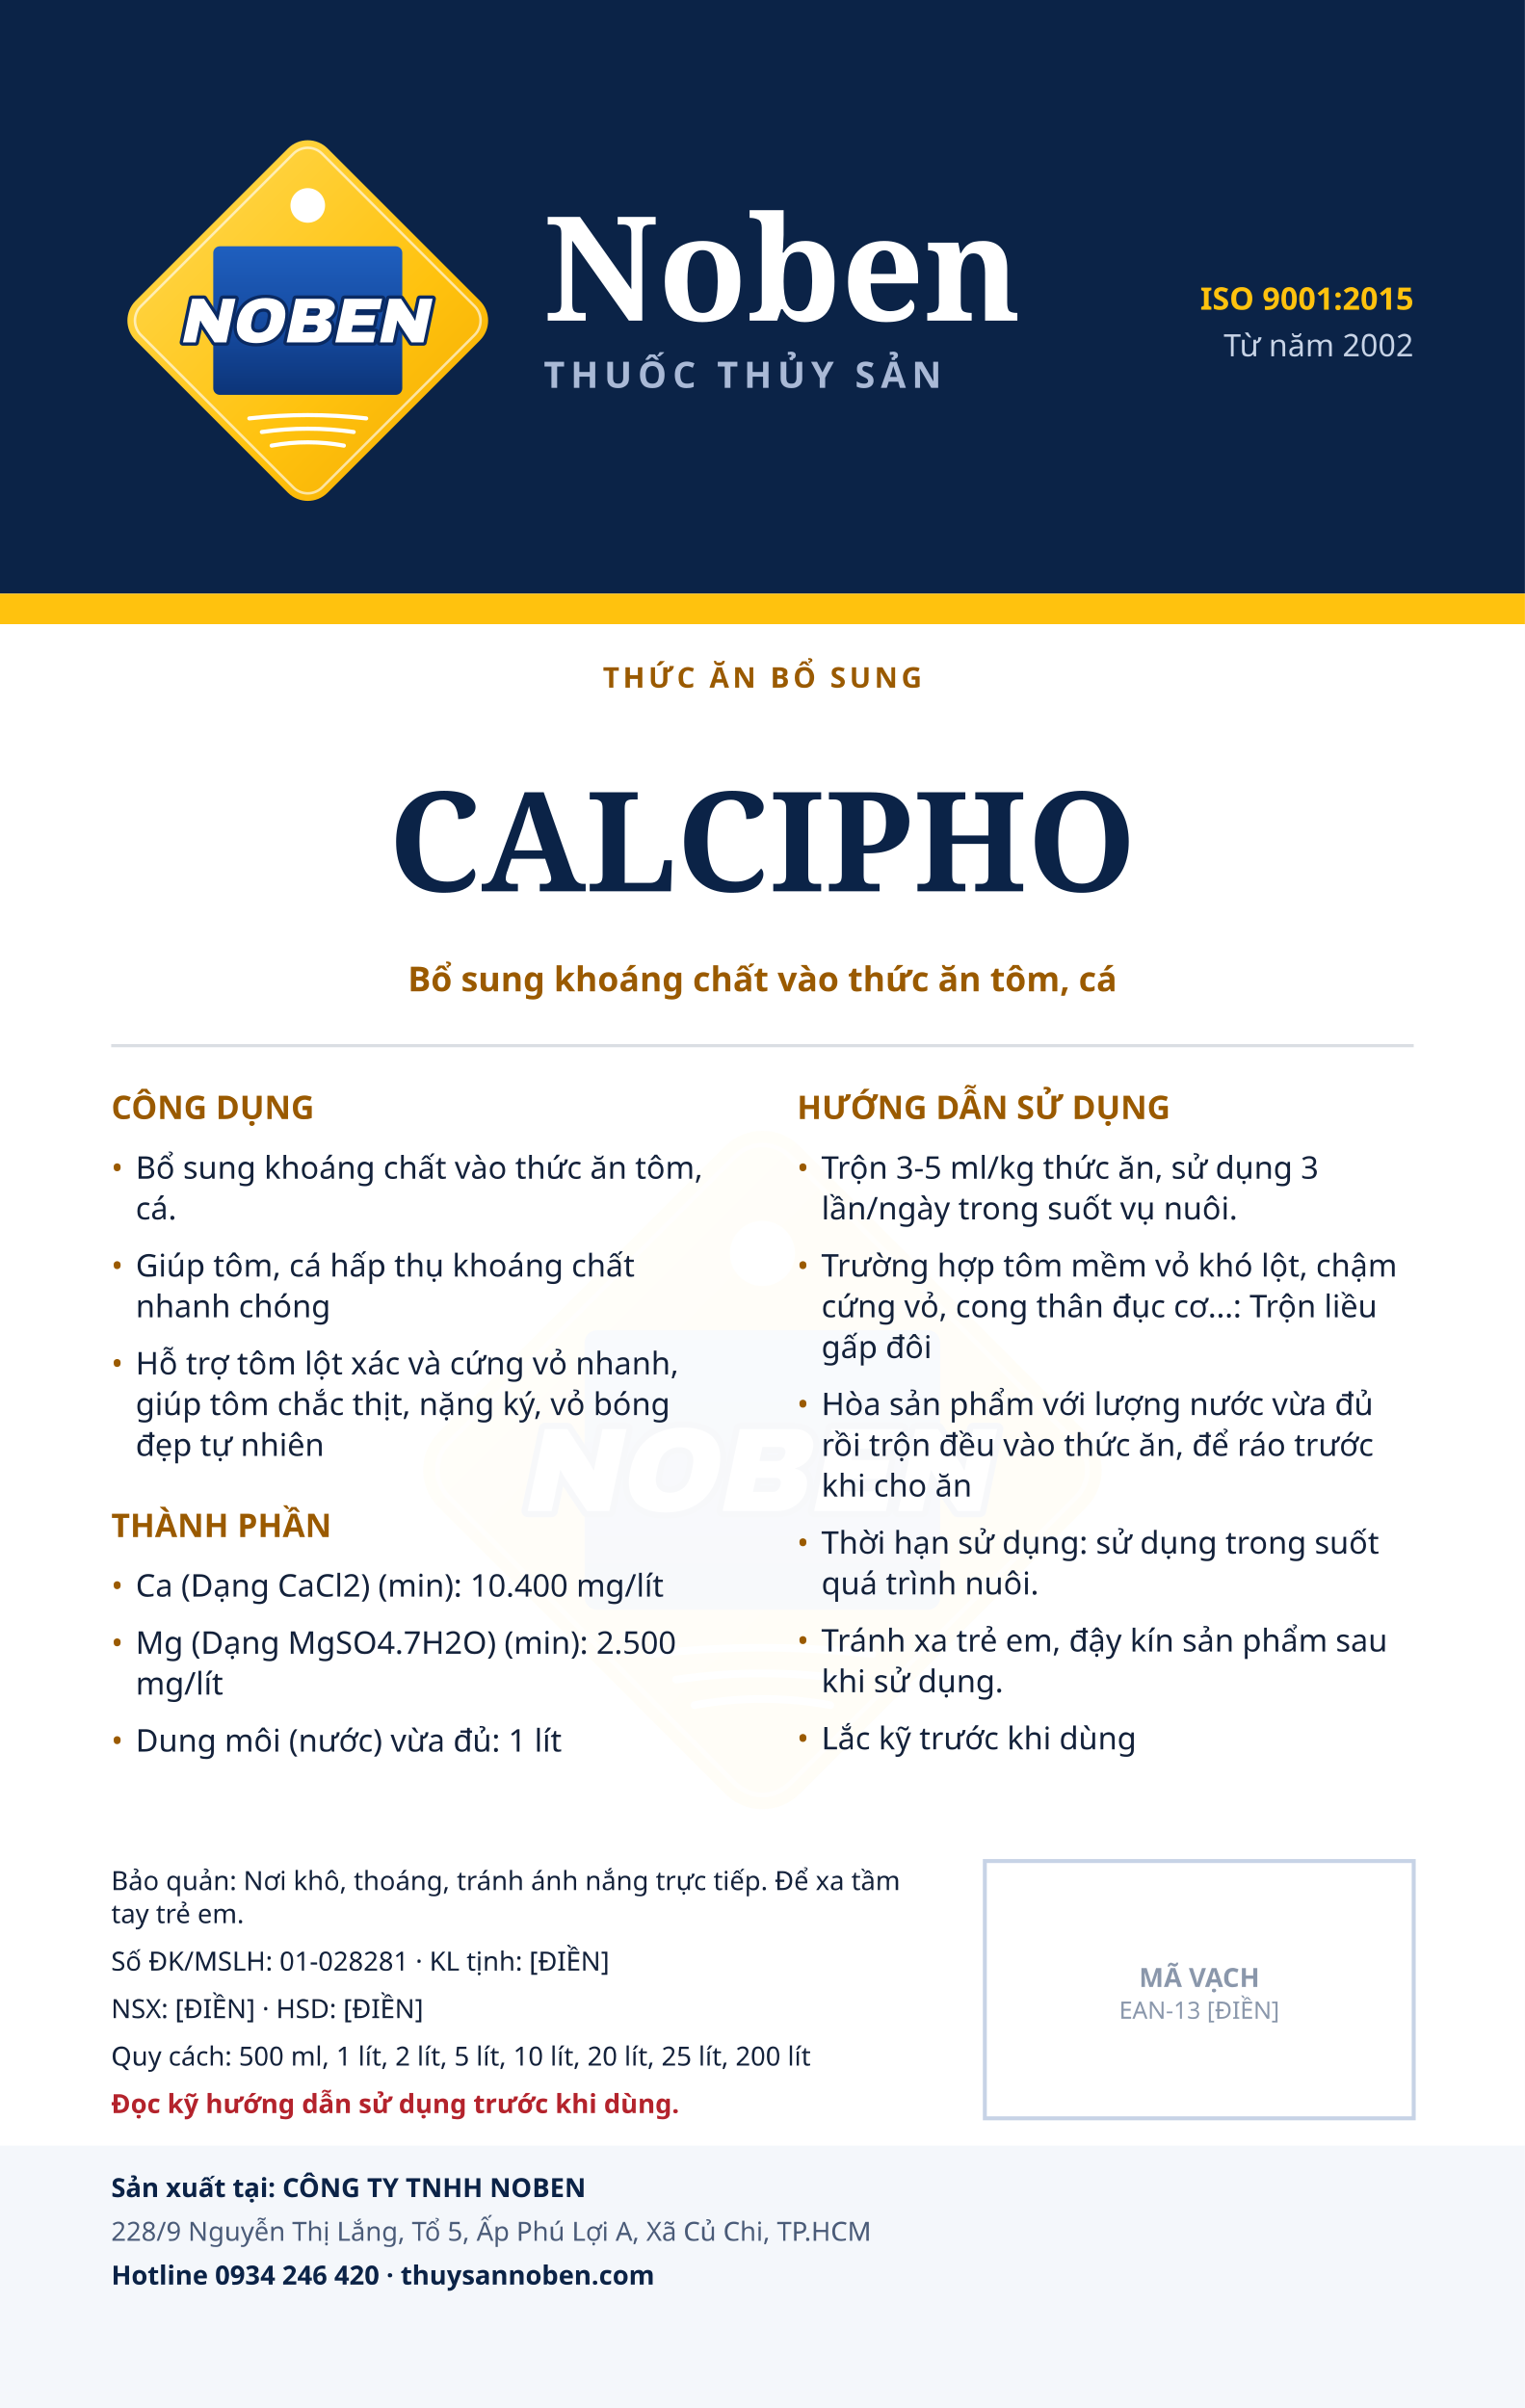
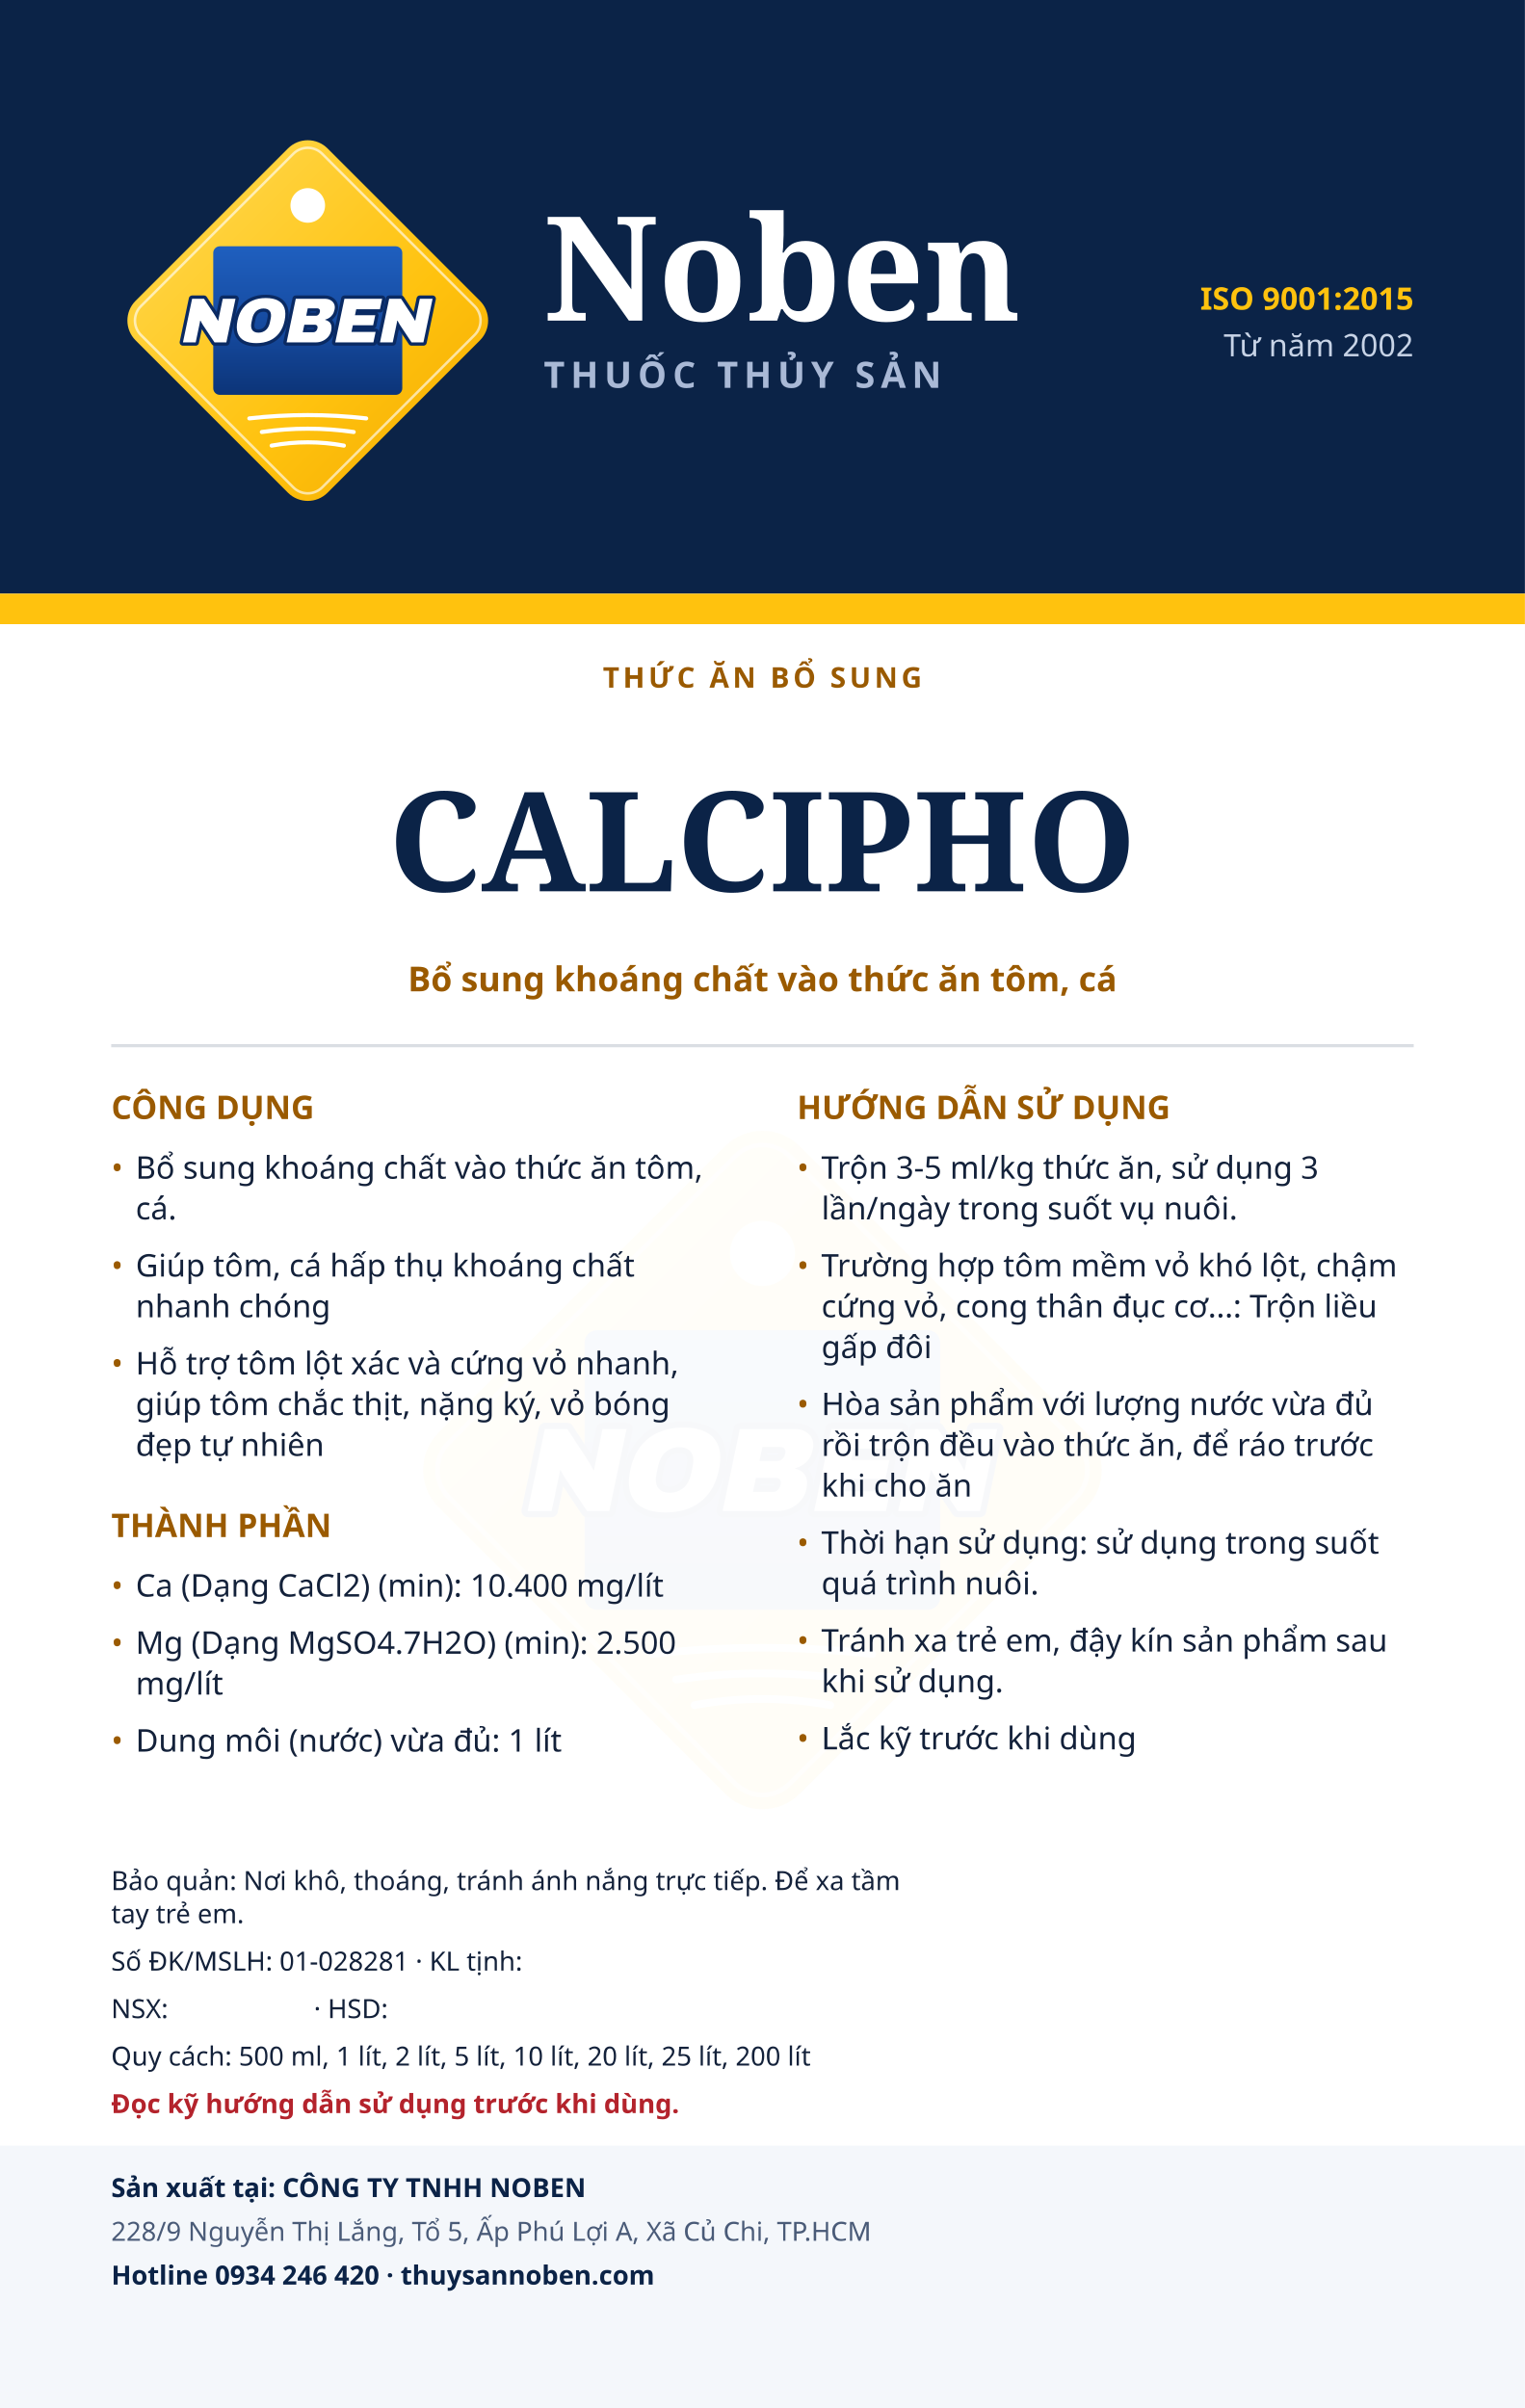
<svg xmlns="http://www.w3.org/2000/svg" xmlns:xlink="http://www.w3.org/1999/xlink" width="96mm" height="151.62mm" viewBox="-3 -3 96 151.62" data-trim="90 145.62" data-tran-le="3" data-an-toan="4">
  <defs>
    <clipPath id="nb-trang-giua">
      <rect x="0" y="36.29" width="90" height="95.81" />
    </clipPath>
  </defs>
  <g id="nen">
    <rect x="-3" y="-3" width="96" height="151.62" fill="#ffffff" />
    <rect x="-3" y="132.1" width="96" height="16.52" fill="#f4f7fb" />
    <g opacity="0.035" clip-path="url(#nb-trang-giua)">
      <use href="#nb-mark-art" xlink:href="#nb-mark-art" transform="translate(21.72 66.28) scale(0.09093)" />
    </g>
  </g>
  <g id="dai-thuong-hieu" data-khung="31.23 0 54.77 34.38">
    <rect x="-3" y="-3" width="96" height="37.38" fill="#0b2347" />
    <rect x="-3" y="34.38" width="96" height="1.92" fill="#ffc20e" />
    <text font-family="'Playfair Display ExtraBold', 'Playfair Display', serif" font-weight="800" font-size="9.14" fill="#ffffff" x="31.23" y="17.19">Noben</text>
    <text font-family="'Be Vietnam Pro SemiBold', 'Be Vietnam Pro', sans-serif" font-weight="600" font-size="2.29" fill="#a9b9d6" letter-spacing="0.37" x="31.23" y="21.42">THUỐC THỦY SẢN</text>
    <text font-family="'Be Vietnam Pro SemiBold', 'Be Vietnam Pro', sans-serif" font-weight="600" font-size="1.96" fill="#ffc20e" text-anchor="end" x="86" y="16.5">ISO 9001:2015</text>
    <text font-family="'Be Vietnam Pro', sans-serif" font-weight="400" font-size="1.96" fill="#c7d3e6" text-anchor="end" x="86" y="19.44">Từ năm 2002</text>
  </g>
  <g id="logo">
    <g transform="translate(4 4.81) scale(0.04834)">
      <g id="nb-mark-art">
        <defs>
          <linearGradient id="nb-g" x1="0" y1="0" x2="1" y2="1">
            <stop offset="0" stop-color="#ffdb57" />
            <stop offset=".618" stop-color="#ffc20e" />
            <stop offset="1" stop-color="#f2a900" />
          </linearGradient>
          <linearGradient id="nb-b" x1="0" y1="0" x2="0" y2="1">
            <stop offset="0" stop-color="#1f5fbf" />
            <stop offset=".618" stop-color="#14479a" />
            <stop offset="1" stop-color="#0c3478" />
          </linearGradient>
        </defs>
        <path d="M281.79 31.79 L480.21 230.21 A36.47 36.47 0 0 1 480.21 281.79 L281.79 480.21 A36.47 36.47 0 0 1 230.21 480.21 L31.79 281.79 A36.47 36.47 0 0 1 31.79 230.21 L230.21 31.79 A36.47 36.47 0 0 1 281.79 31.79 Z" fill="url(#nb-g)" />
        <path d="M274.83 38.76 L473.24 237.17 A26.62 26.62 0 0 1 473.24 274.83 L274.83 473.24 A26.62 26.62 0 0 1 237.17 473.24 L38.76 274.83 A26.62 26.62 0 0 1 38.76 237.17 L237.17 38.76 A26.62 26.62 0 0 1 274.83 38.76 Z" fill="none" stroke="#ffffff" stroke-opacity=".618" stroke-width="3.29" />
        <path d="M141.52 159.23 H370.48 A8.61 8.61 0 0 1 379.09 167.84 V344.16 A8.61 8.61 0 0 1 370.48 352.77 H141.52 A8.61 8.61 0 0 1 132.91 344.16 V167.84 A8.61 8.61 0 0 1 141.52 159.23 Z" fill="url(#nb-b)" />
        <circle cx="256" cy="106.02" r="22.54" fill="#ffffff" />
        <g transform="translate(93.46 284.39) scale(0.89704)">
          <g fill="none" stroke="#0a2a63" stroke-width="9.6" stroke-linejoin="round">
            <path transform="translate(-6.81 0)" d="M6.808 0.0 20.1 -63.296H37.396L52.312 -40.572Q52.947 -39.652 53.96 -37.904Q54.973 -36.156 56.022 -34.362Q57.071 -32.568 57.575 -31.464L58.074 -31.648Q58.523 -34.224 59.054 -36.754Q59.586 -39.284 59.856 -40.572L64.628 -63.296H83.12L69.828 0.0H52.624L35.765 -25.3Q34.587 -27.14 33.802 -28.658Q33.017 -30.176 32.295 -31.556L31.796 -31.372Q31.521 -29.624 31.154 -27.876Q30.787 -26.128 30.613 -25.3L25.3 0.0Z " />
            <path transform="translate(-7.2 0)" d="M113.676 1.104Q102.912 1.104 96.049 -2.576Q89.186 -6.256 86.674 -13.57Q84.162 -20.884 86.422 -31.648Q88.702 -42.504 94.276 -49.772Q99.85 -57.04 108.259 -60.72Q116.668 -64.4 127.432 -64.4Q138.288 -64.4 145.151 -60.72Q152.014 -57.04 154.536 -49.772Q157.058 -42.504 154.778 -31.648Q152.518 -20.884 146.934 -13.57Q141.35 -6.256 132.941 -2.576Q124.532 1.104 113.676 1.104ZM116.864 -14.076Q120.176 -14.076 122.928 -15.134Q125.68 -16.192 127.788 -18.124Q129.896 -20.056 131.294 -22.77Q132.692 -25.484 133.368 -28.704L134.604 -34.592Q135.281 -37.812 135.022 -40.526Q134.764 -43.24 133.468 -45.172Q132.172 -47.104 129.864 -48.162Q127.556 -49.22 124.244 -49.22Q120.932 -49.22 118.18 -48.162Q115.428 -47.104 113.366 -45.172Q111.304 -43.24 109.906 -40.526Q108.509 -37.812 107.832 -34.592L106.596 -28.704Q105.92 -25.484 106.178 -22.77Q106.436 -20.056 107.686 -18.124Q108.936 -16.192 111.244 -15.134Q113.552 -14.076 116.864 -14.076Z " />
            <path transform="translate(-7.59 0)" d="M158.08 0.0 171.372 -63.296H213.508Q218.292 -63.296 221.833 -61.318Q225.373 -59.34 227.031 -55.844Q228.689 -52.348 227.723 -47.748Q226.757 -43.148 224.667 -40.204Q222.577 -37.26 219.827 -35.558Q217.078 -33.856 214.052 -33.028L213.975 -32.66Q217.132 -31.924 219.469 -30.13Q221.807 -28.336 222.786 -25.116Q223.766 -21.896 222.704 -16.836Q221.641 -11.776 218.365 -8.004Q215.089 -4.232 210.504 -2.116Q205.92 0.0 200.768 0.0ZM181.503 -14.72H196.959Q199.075 -14.72 200.672 -16.192Q202.269 -17.664 202.888 -20.608Q203.177 -21.988 202.821 -23.138Q202.464 -24.288 201.542 -24.932Q200.619 -25.576 199.239 -25.576H183.783ZM186.526 -38.64H200.51Q201.982 -38.64 203.139 -39.33Q204.296 -40.02 205.165 -41.308Q206.033 -42.596 206.439 -44.528Q206.864 -46.552 205.783 -47.978Q204.703 -49.404 202.771 -49.404H188.787Z " />
            <path transform="translate(-7.8 0)" d="M228.932 0.0 242.224 -63.296H296.964L293.776 -48.116H259.368L257.533 -39.376H286.973L283.92 -24.84H254.48L252.452 -15.18H287.504L284.316 0.0Z " />
            <path transform="translate(-8 0)" d="M294.08 0.0 307.372 -63.296H324.668L339.584 -40.572Q340.219 -39.652 341.232 -37.904Q342.245 -36.156 343.294 -34.362Q344.343 -32.568 344.847 -31.464L345.346 -31.648Q345.795 -34.224 346.326 -36.754Q346.858 -39.284 347.128 -40.572L351.9 -63.296H370.392L357.1 0.0H339.896L323.037 -25.3Q321.859 -27.14 321.074 -28.658Q320.289 -30.176 319.567 -31.556L319.068 -31.372Q318.793 -29.624 318.426 -27.876Q318.059 -26.128 317.885 -25.3L312.572 0.0Z" />
          </g>
          <g fill="#ffffff">
            <path transform="translate(-6.81 0)" d="M6.808 0.0 20.1 -63.296H37.396L52.312 -40.572Q52.947 -39.652 53.96 -37.904Q54.973 -36.156 56.022 -34.362Q57.071 -32.568 57.575 -31.464L58.074 -31.648Q58.523 -34.224 59.054 -36.754Q59.586 -39.284 59.856 -40.572L64.628 -63.296H83.12L69.828 0.0H52.624L35.765 -25.3Q34.587 -27.14 33.802 -28.658Q33.017 -30.176 32.295 -31.556L31.796 -31.372Q31.521 -29.624 31.154 -27.876Q30.787 -26.128 30.613 -25.3L25.3 0.0Z " />
            <path transform="translate(-7.2 0)" d="M113.676 1.104Q102.912 1.104 96.049 -2.576Q89.186 -6.256 86.674 -13.57Q84.162 -20.884 86.422 -31.648Q88.702 -42.504 94.276 -49.772Q99.85 -57.04 108.259 -60.72Q116.668 -64.4 127.432 -64.4Q138.288 -64.4 145.151 -60.72Q152.014 -57.04 154.536 -49.772Q157.058 -42.504 154.778 -31.648Q152.518 -20.884 146.934 -13.57Q141.35 -6.256 132.941 -2.576Q124.532 1.104 113.676 1.104ZM116.864 -14.076Q120.176 -14.076 122.928 -15.134Q125.68 -16.192 127.788 -18.124Q129.896 -20.056 131.294 -22.77Q132.692 -25.484 133.368 -28.704L134.604 -34.592Q135.281 -37.812 135.022 -40.526Q134.764 -43.24 133.468 -45.172Q132.172 -47.104 129.864 -48.162Q127.556 -49.22 124.244 -49.22Q120.932 -49.22 118.18 -48.162Q115.428 -47.104 113.366 -45.172Q111.304 -43.24 109.906 -40.526Q108.509 -37.812 107.832 -34.592L106.596 -28.704Q105.92 -25.484 106.178 -22.77Q106.436 -20.056 107.686 -18.124Q108.936 -16.192 111.244 -15.134Q113.552 -14.076 116.864 -14.076Z " />
            <path transform="translate(-7.59 0)" d="M158.08 0.0 171.372 -63.296H213.508Q218.292 -63.296 221.833 -61.318Q225.373 -59.34 227.031 -55.844Q228.689 -52.348 227.723 -47.748Q226.757 -43.148 224.667 -40.204Q222.577 -37.26 219.827 -35.558Q217.078 -33.856 214.052 -33.028L213.975 -32.66Q217.132 -31.924 219.469 -30.13Q221.807 -28.336 222.786 -25.116Q223.766 -21.896 222.704 -16.836Q221.641 -11.776 218.365 -8.004Q215.089 -4.232 210.504 -2.116Q205.92 0.0 200.768 0.0ZM181.503 -14.72H196.959Q199.075 -14.72 200.672 -16.192Q202.269 -17.664 202.888 -20.608Q203.177 -21.988 202.821 -23.138Q202.464 -24.288 201.542 -24.932Q200.619 -25.576 199.239 -25.576H183.783ZM186.526 -38.64H200.51Q201.982 -38.64 203.139 -39.33Q204.296 -40.02 205.165 -41.308Q206.033 -42.596 206.439 -44.528Q206.864 -46.552 205.783 -47.978Q204.703 -49.404 202.771 -49.404H188.787Z " />
            <path transform="translate(-7.8 0)" d="M228.932 0.0 242.224 -63.296H296.964L293.776 -48.116H259.368L257.533 -39.376H286.973L283.92 -24.84H254.48L252.452 -15.18H287.504L284.316 0.0Z " />
            <path transform="translate(-8 0)" d="M294.08 0.0 307.372 -63.296H324.668L339.584 -40.572Q340.219 -39.652 341.232 -37.904Q342.245 -36.156 343.294 -34.362Q344.343 -32.568 344.847 -31.464L345.346 -31.648Q345.795 -34.224 346.326 -36.754Q346.858 -39.284 347.128 -40.572L351.9 -63.296H370.392L357.1 0.0H339.896L323.037 -25.3Q321.859 -27.14 321.074 -28.658Q320.289 -30.176 319.567 -31.556L319.068 -31.372Q318.793 -29.624 318.426 -27.876Q318.059 -26.128 317.885 -25.3L312.572 0.0Z" />
          </g>
        </g>
        <path d="M179.92 383.41 Q256 374.8 332.08 383.41 M196.19 401.13 Q256 392.52 315.81 401.13 M208.98 418.85 Q256 410.24 303.02 418.85" fill="none" stroke="#ffffff" stroke-width="5.32" stroke-linecap="round" />
      </g>
    </g>
  </g>
  <g id="ten-san-pham" data-khung="4 36.29 82 28.76">
    <text font-family="'Be Vietnam Pro SemiBold', 'Be Vietnam Pro', sans-serif" font-weight="600" font-size="1.8" fill="#9a5a00" text-anchor="middle" letter-spacing="0.22">
      <tspan x="45" y="40.3">THỨC ĂN BỔ SUNG</tspan>
    </text>
    <text font-family="'Playfair Display ExtraBold', 'Playfair Display', serif" font-weight="800" font-size="8.74" fill="#0b2347" text-anchor="middle">
      <tspan x="45" y="53.12">CALCIPHO</tspan>
    </text>
    <text font-family="'Be Vietnam Pro SemiBold', 'Be Vietnam Pro', sans-serif" font-weight="600" font-size="2.16" fill="#9a5a00" text-anchor="middle">
      <tspan x="45" y="59.42">Bổ sung khoáng chất vào thức ăn tôm, cá</tspan>
    </text>
  </g>
  <g id="cong-dung" data-khung="4 65.05 38.83 24.15">
    <line x1="4" y1="62.84" x2="86" y2="62.84" stroke="#0b2347" stroke-opacity="0.15" stroke-width="0.2" />
    <text font-family="'Be Vietnam Pro SemiBold', 'Be Vietnam Pro', sans-serif" font-weight="600" font-size="2.05" fill="#9a5a00">
      <tspan x="4" y="67.46">CÔNG DỤNG</tspan>
    </text>
    <text font-family="'Be Vietnam Pro', sans-serif" font-weight="400" font-size="1.97" fill="#9a5a00" x="4" y="71.22">•</text>
    <text font-family="'Be Vietnam Pro', sans-serif" font-weight="400" font-size="1.97" fill="#13213a">
      <tspan x="5.54" y="71.22">Bổ sung khoáng chất vào thức ăn tôm,</tspan>
      <tspan x="5.54" y="73.78">cá.</tspan>
    </text>
    <text font-family="'Be Vietnam Pro', sans-serif" font-weight="400" font-size="1.97" fill="#9a5a00" x="4" y="77.38">•</text>
    <text font-family="'Be Vietnam Pro', sans-serif" font-weight="400" font-size="1.97" fill="#13213a">
      <tspan x="5.54" y="77.38">Giúp tôm, cá hấp thụ khoáng chất</tspan>
      <tspan x="5.54" y="79.94">nhanh chóng</tspan>
    </text>
    <text font-family="'Be Vietnam Pro', sans-serif" font-weight="400" font-size="1.97" fill="#9a5a00" x="4" y="83.54">•</text>
    <text font-family="'Be Vietnam Pro', sans-serif" font-weight="400" font-size="1.97" fill="#13213a">
      <tspan x="5.54" y="83.54">Hỗ trợ tôm lột xác và cứng vỏ nhanh,</tspan>
      <tspan x="5.54" y="86.1">giúp tôm chắc thịt, nặng ký, vỏ bóng</tspan>
      <tspan x="5.54" y="88.67">đẹp tự nhiên</tspan>
    </text>
  </g>
  <g id="huong-dan" data-khung="47.17 65.05 38.83 42.63">
    <text font-family="'Be Vietnam Pro SemiBold', 'Be Vietnam Pro', sans-serif" font-weight="600" font-size="2.05" fill="#9a5a00">
      <tspan x="47.17" y="67.46">HƯỚNG DẪN SỬ DỤNG</tspan>
    </text>
    <text font-family="'Be Vietnam Pro', sans-serif" font-weight="400" font-size="1.97" fill="#9a5a00" x="47.17" y="71.22">•</text>
    <text font-family="'Be Vietnam Pro', sans-serif" font-weight="400" font-size="1.97" fill="#13213a">
      <tspan x="48.71" y="71.22">Trộn 3-5 ml/kg thức ăn, sử dụng 3</tspan>
      <tspan x="48.71" y="73.78">lần/ngày trong suốt vụ nuôi.</tspan>
    </text>
    <text font-family="'Be Vietnam Pro', sans-serif" font-weight="400" font-size="1.97" fill="#9a5a00" x="47.17" y="77.38">•</text>
    <text font-family="'Be Vietnam Pro', sans-serif" font-weight="400" font-size="1.97" fill="#13213a">
      <tspan x="48.71" y="77.38">Trường hợp tôm mềm vỏ khó lột, chậm</tspan>
      <tspan x="48.71" y="79.94">cứng vỏ, cong thân đục cơ...: Trộn liều</tspan>
      <tspan x="48.71" y="82.51">gấp đôi</tspan>
    </text>
    <text font-family="'Be Vietnam Pro', sans-serif" font-weight="400" font-size="1.97" fill="#9a5a00" x="47.17" y="86.1">•</text>
    <text font-family="'Be Vietnam Pro', sans-serif" font-weight="400" font-size="1.97" fill="#13213a">
      <tspan x="48.71" y="86.1">Hòa sản phẩm với lượng nước vừa đủ</tspan>
      <tspan x="48.71" y="88.67">rồi trộn đều vào thức ăn, để ráo trước</tspan>
      <tspan x="48.71" y="91.23">khi cho ăn</tspan>
    </text>
    <text font-family="'Be Vietnam Pro', sans-serif" font-weight="400" font-size="1.97" fill="#9a5a00" x="47.17" y="94.83">•</text>
    <text font-family="'Be Vietnam Pro', sans-serif" font-weight="400" font-size="1.97" fill="#13213a">
      <tspan x="48.71" y="94.83">Thời hạn sử dụng: sử dụng trong suốt</tspan>
      <tspan x="48.71" y="97.39">quá trình nuôi.</tspan>
    </text>
    <text font-family="'Be Vietnam Pro', sans-serif" font-weight="400" font-size="1.97" fill="#9a5a00" x="47.17" y="100.99">•</text>
    <text font-family="'Be Vietnam Pro', sans-serif" font-weight="400" font-size="1.97" fill="#13213a">
      <tspan x="48.71" y="100.99">Tránh xa trẻ em, đậy kín sản phẩm sau</tspan>
      <tspan x="48.71" y="103.55">khi sử dụng.</tspan>
    </text>
    <text font-family="'Be Vietnam Pro', sans-serif" font-weight="400" font-size="1.97" fill="#9a5a00" x="47.17" y="107.15">•</text>
    <text font-family="'Be Vietnam Pro', sans-serif" font-weight="400" font-size="1.97" fill="#13213a">
      <tspan x="48.71" y="107.15">Lắc kỹ trước khi dùng</tspan>
    </text>
  </g>
  <g id="thanh-phan" data-khung="4 91.37 38.83 16.46">
    <text font-family="'Be Vietnam Pro SemiBold', 'Be Vietnam Pro', sans-serif" font-weight="600" font-size="2.05" fill="#9a5a00">
      <tspan x="4" y="93.78">THÀNH PHẦN</tspan>
    </text>
    <text font-family="'Be Vietnam Pro', sans-serif" font-weight="400" font-size="1.97" fill="#9a5a00" x="4" y="97.53">•</text>
    <text font-family="'Be Vietnam Pro', sans-serif" font-weight="400" font-size="1.97" fill="#13213a">
      <tspan x="5.54" y="97.53">Ca (Dạng CaCl2) (min): 10.400 mg/lít</tspan>
    </text>
    <text font-family="'Be Vietnam Pro', sans-serif" font-weight="400" font-size="1.97" fill="#9a5a00" x="4" y="101.13">•</text>
    <text font-family="'Be Vietnam Pro', sans-serif" font-weight="400" font-size="1.97" fill="#13213a">
      <tspan x="5.54" y="101.13">Mg (Dạng MgSO4.7H2O) (min): 2.500</tspan>
      <tspan x="5.54" y="103.7">mg/lít</tspan>
    </text>
    <text font-family="'Be Vietnam Pro', sans-serif" font-weight="400" font-size="1.97" fill="#9a5a00" x="4" y="107.29">•</text>
    <text font-family="'Be Vietnam Pro', sans-serif" font-weight="400" font-size="1.97" fill="#13213a">
      <tspan x="5.54" y="107.29">Dung môi (nước) vừa đủ: 1 lít</tspan>
    </text>
  </g>
  <g id="phap-ly" data-khung="4 114.06 82 27.56">
    <text font-family="'Be Vietnam Pro', sans-serif" font-weight="400" font-size="1.66" fill="#13213a">
      <tspan x="4" y="116.01">Bảo quản: Nơi khô, thoáng, tránh ánh nắng trực tiếp. Để xa tầm</tspan>
      <tspan x="4" y="118.09">tay trẻ em.</tspan>
    </text>
    <text font-family="'Be Vietnam Pro', sans-serif" font-weight="400" font-size="1.66" fill="#13213a">
-       <tspan x="4" y="121.08">Số ĐK/MSLH: 01-028281 · KL tịnh: [ĐIỀN]</tspan>
+       <tspan x="4" y="121.08">Số ĐK/MSLH: 01-028281 · KL tịnh:</tspan>
    </text>
    <text font-family="'Be Vietnam Pro', sans-serif" font-weight="400" font-size="1.66" fill="#13213a">
-       <tspan x="4" y="124.07">NSX: [ĐIỀN] · HSD: [ĐIỀN]</tspan>
+       <tspan x="4" y="124.07">NSX:       · HSD:</tspan>
    </text>
    <text font-family="'Be Vietnam Pro', sans-serif" font-weight="400" font-size="1.66" fill="#13213a">
      <tspan x="4" y="127.06">Quy cách: 500 ml, 1 lít, 2 lít, 5 lít, 10 lít, 20 lít, 25 lít, 200 lít</tspan>
    </text>
    <text font-family="'Be Vietnam Pro SemiBold', 'Be Vietnam Pro', sans-serif" font-weight="600" font-size="1.66" fill="#b4232c">
      <tspan x="4" y="130.05">Đọc kỹ hướng dẫn sử dụng trước khi dùng.</tspan>
    </text>
    <text font-family="'Be Vietnam Pro SemiBold', 'Be Vietnam Pro', sans-serif" font-weight="600" font-size="1.66" fill="#0b2347">
      <tspan x="4" y="135.34">Sản xuất tại: CÔNG TY TNHH NOBEN</tspan>
    </text>
    <text font-family="'Be Vietnam Pro', sans-serif" font-weight="400" font-size="1.66" fill="#4a5b78">
      <tspan x="4" y="138.09">228/9 Nguyễn Thị Lắng, Tổ 5, Ấp Phú Lợi A, Xã Củ Chi, TP.HCM</tspan>
    </text>
    <text font-family="'Be Vietnam Pro SemiBold', 'Be Vietnam Pro', sans-serif" font-weight="600" font-size="1.66" fill="#0b2347">
      <tspan x="4" y="140.85">Hotline 0934 246 420 · thuysannoben.com</tspan>
    </text>
  </g>
  <g id="ma-vach" data-khung="59 114.18 27 16.2">
-     <rect x="59" y="114.18" width="27" height="16.2" fill="#ffffff" stroke="#c7d3e6" stroke-width="0.25" />
-     <text font-family="'Be Vietnam Pro SemiBold', 'Be Vietnam Pro', sans-serif" font-weight="600" font-size="1.66" fill="#8a97ab" text-anchor="middle" x="72.5" y="122.11">MÃ VẠCH</text>
-     <text font-family="'Be Vietnam Pro', sans-serif" font-weight="400" font-size="1.5" fill="#8a97ab" text-anchor="middle" x="72.5" y="124.11">EAN-13 [ĐIỀN]</text>
-   </g>
+ </g>
  <g id="vung-an-toan" display="none">
    <rect x="-3" y="-3" width="96" height="151.62" fill="none" stroke="#e6007e" stroke-width="0.2" />
    <rect x="0" y="0" width="90" height="145.62" fill="none" stroke="#00a0e9" stroke-width="0.25" />
    <rect x="4" y="4" width="82" height="137.62" fill="none" stroke="#2fb34a" stroke-width="0.2" stroke-dasharray="1 1" />
    <line x1="0" y1="90" x2="90" y2="90" stroke="#ffc20e" stroke-width="0.2" stroke-dasharray="2 1" />
  </g>
</svg>
